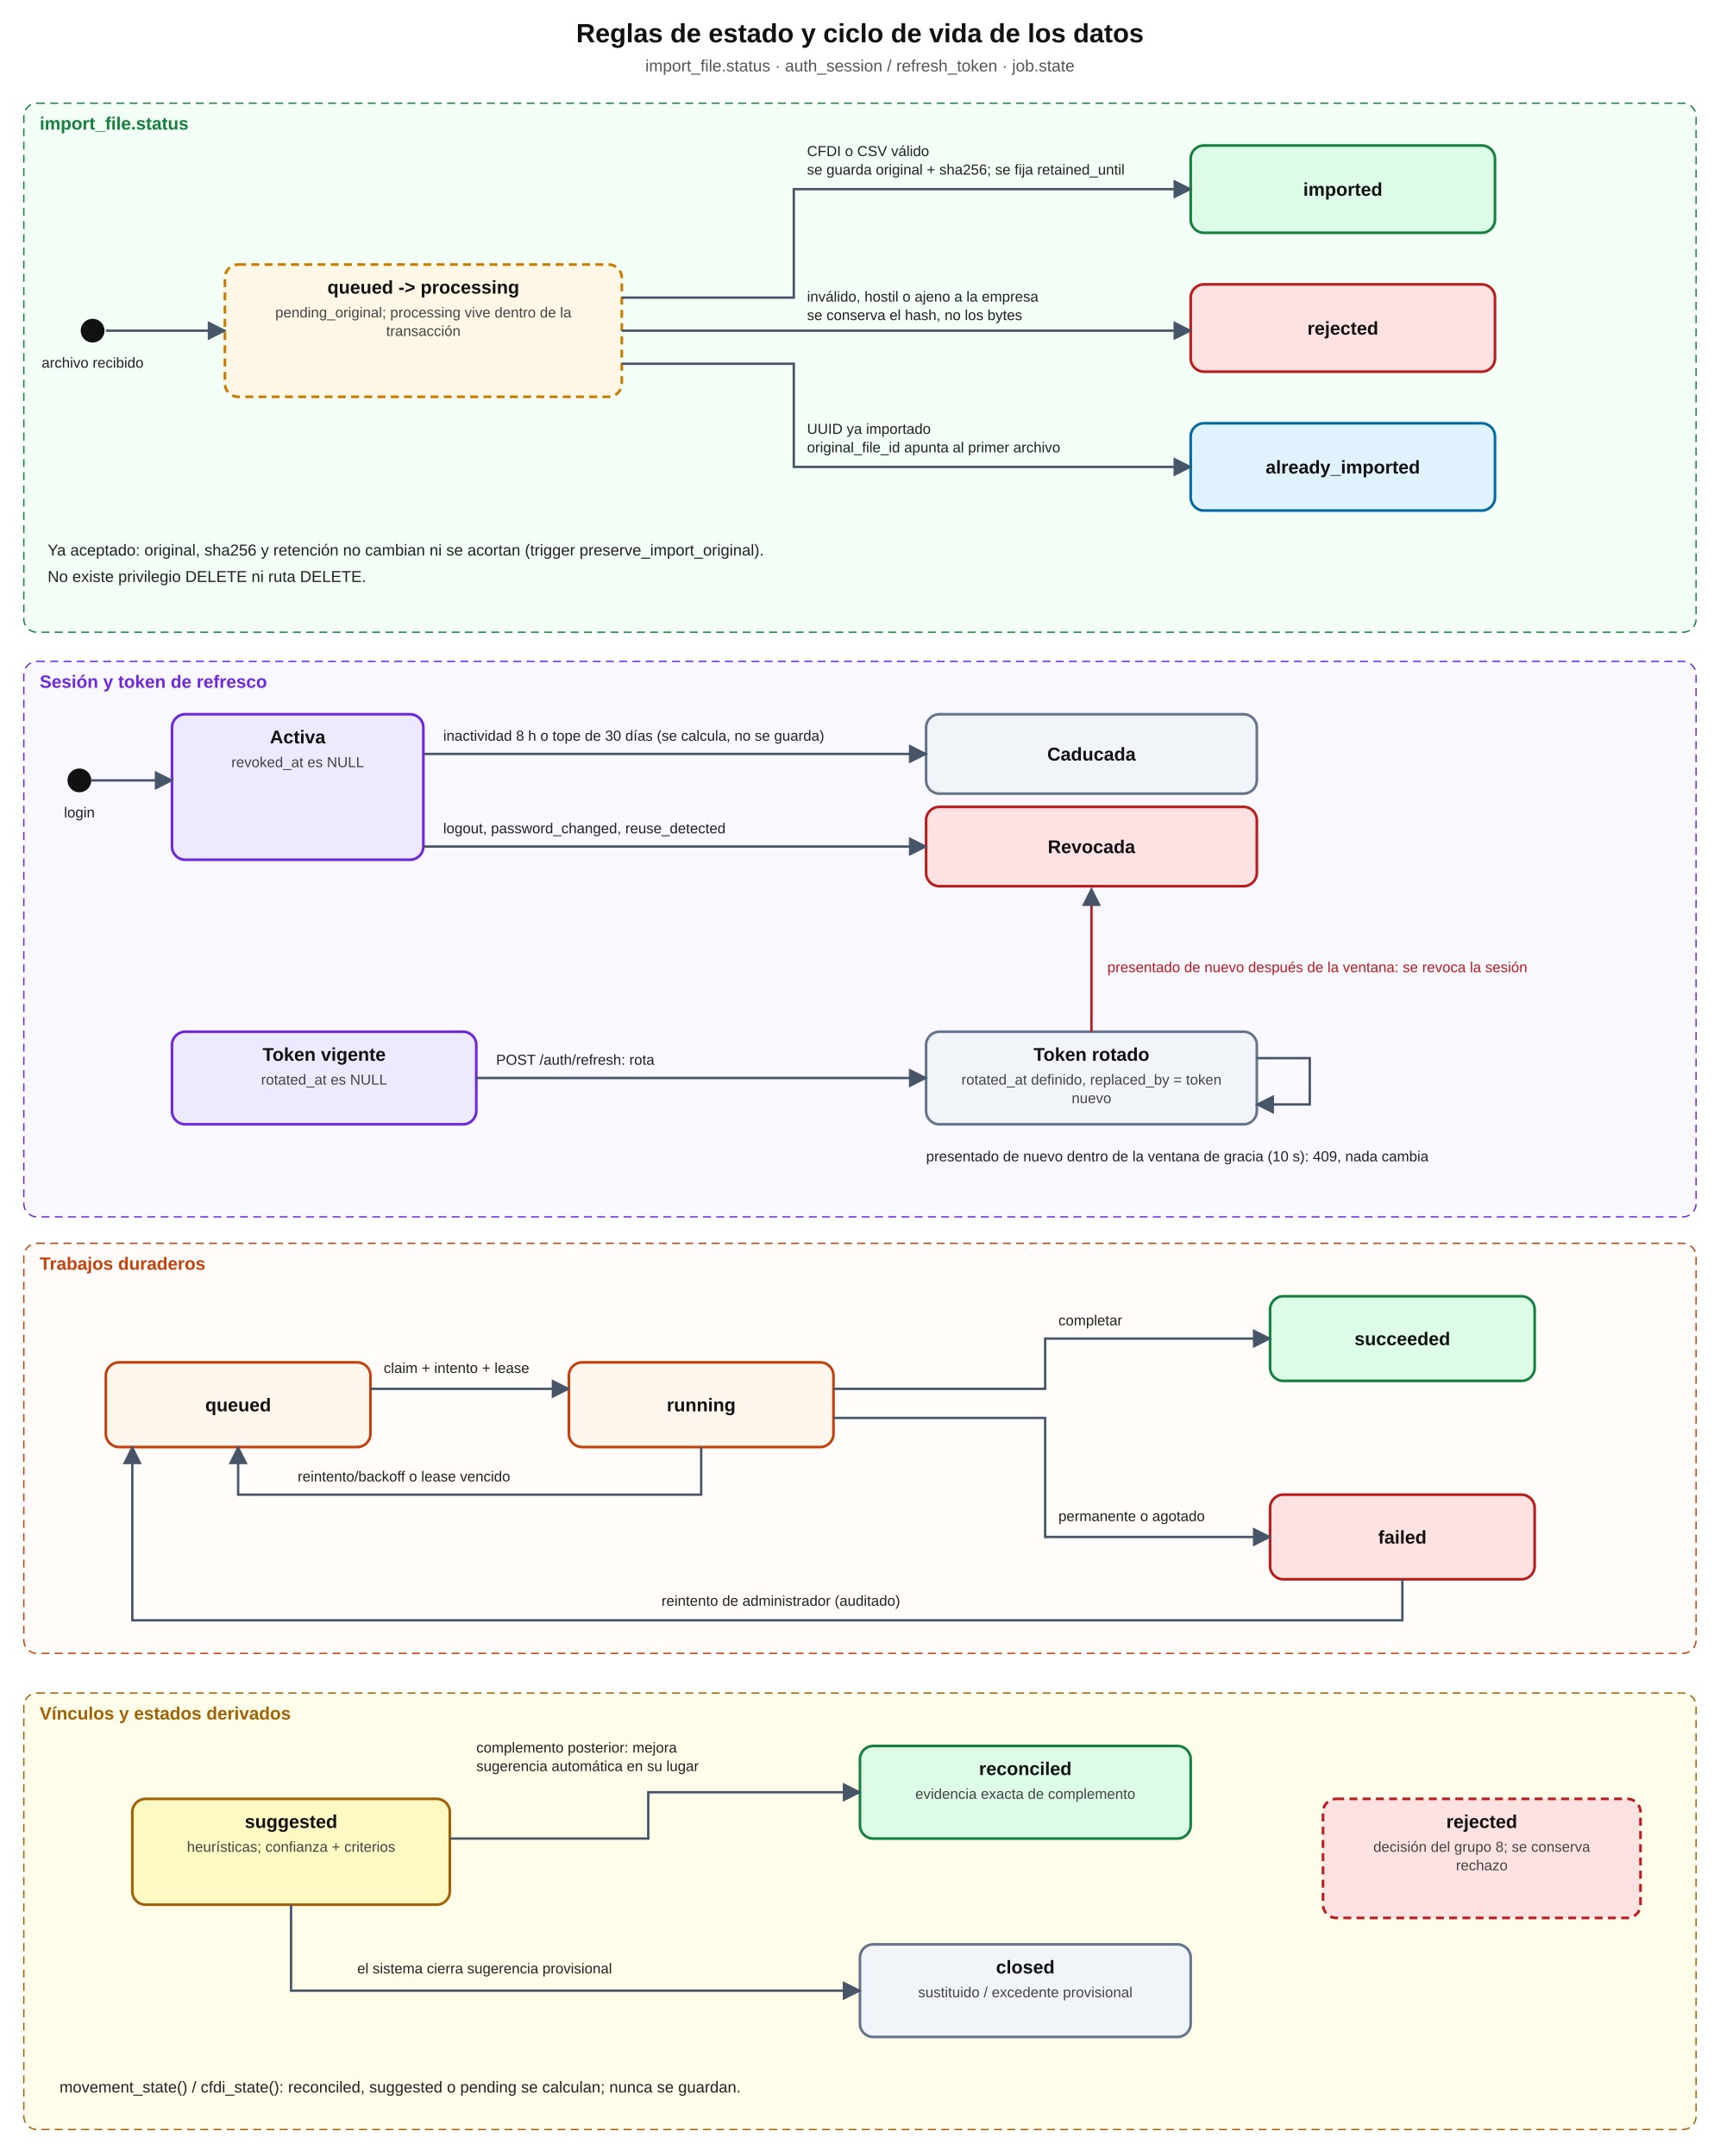
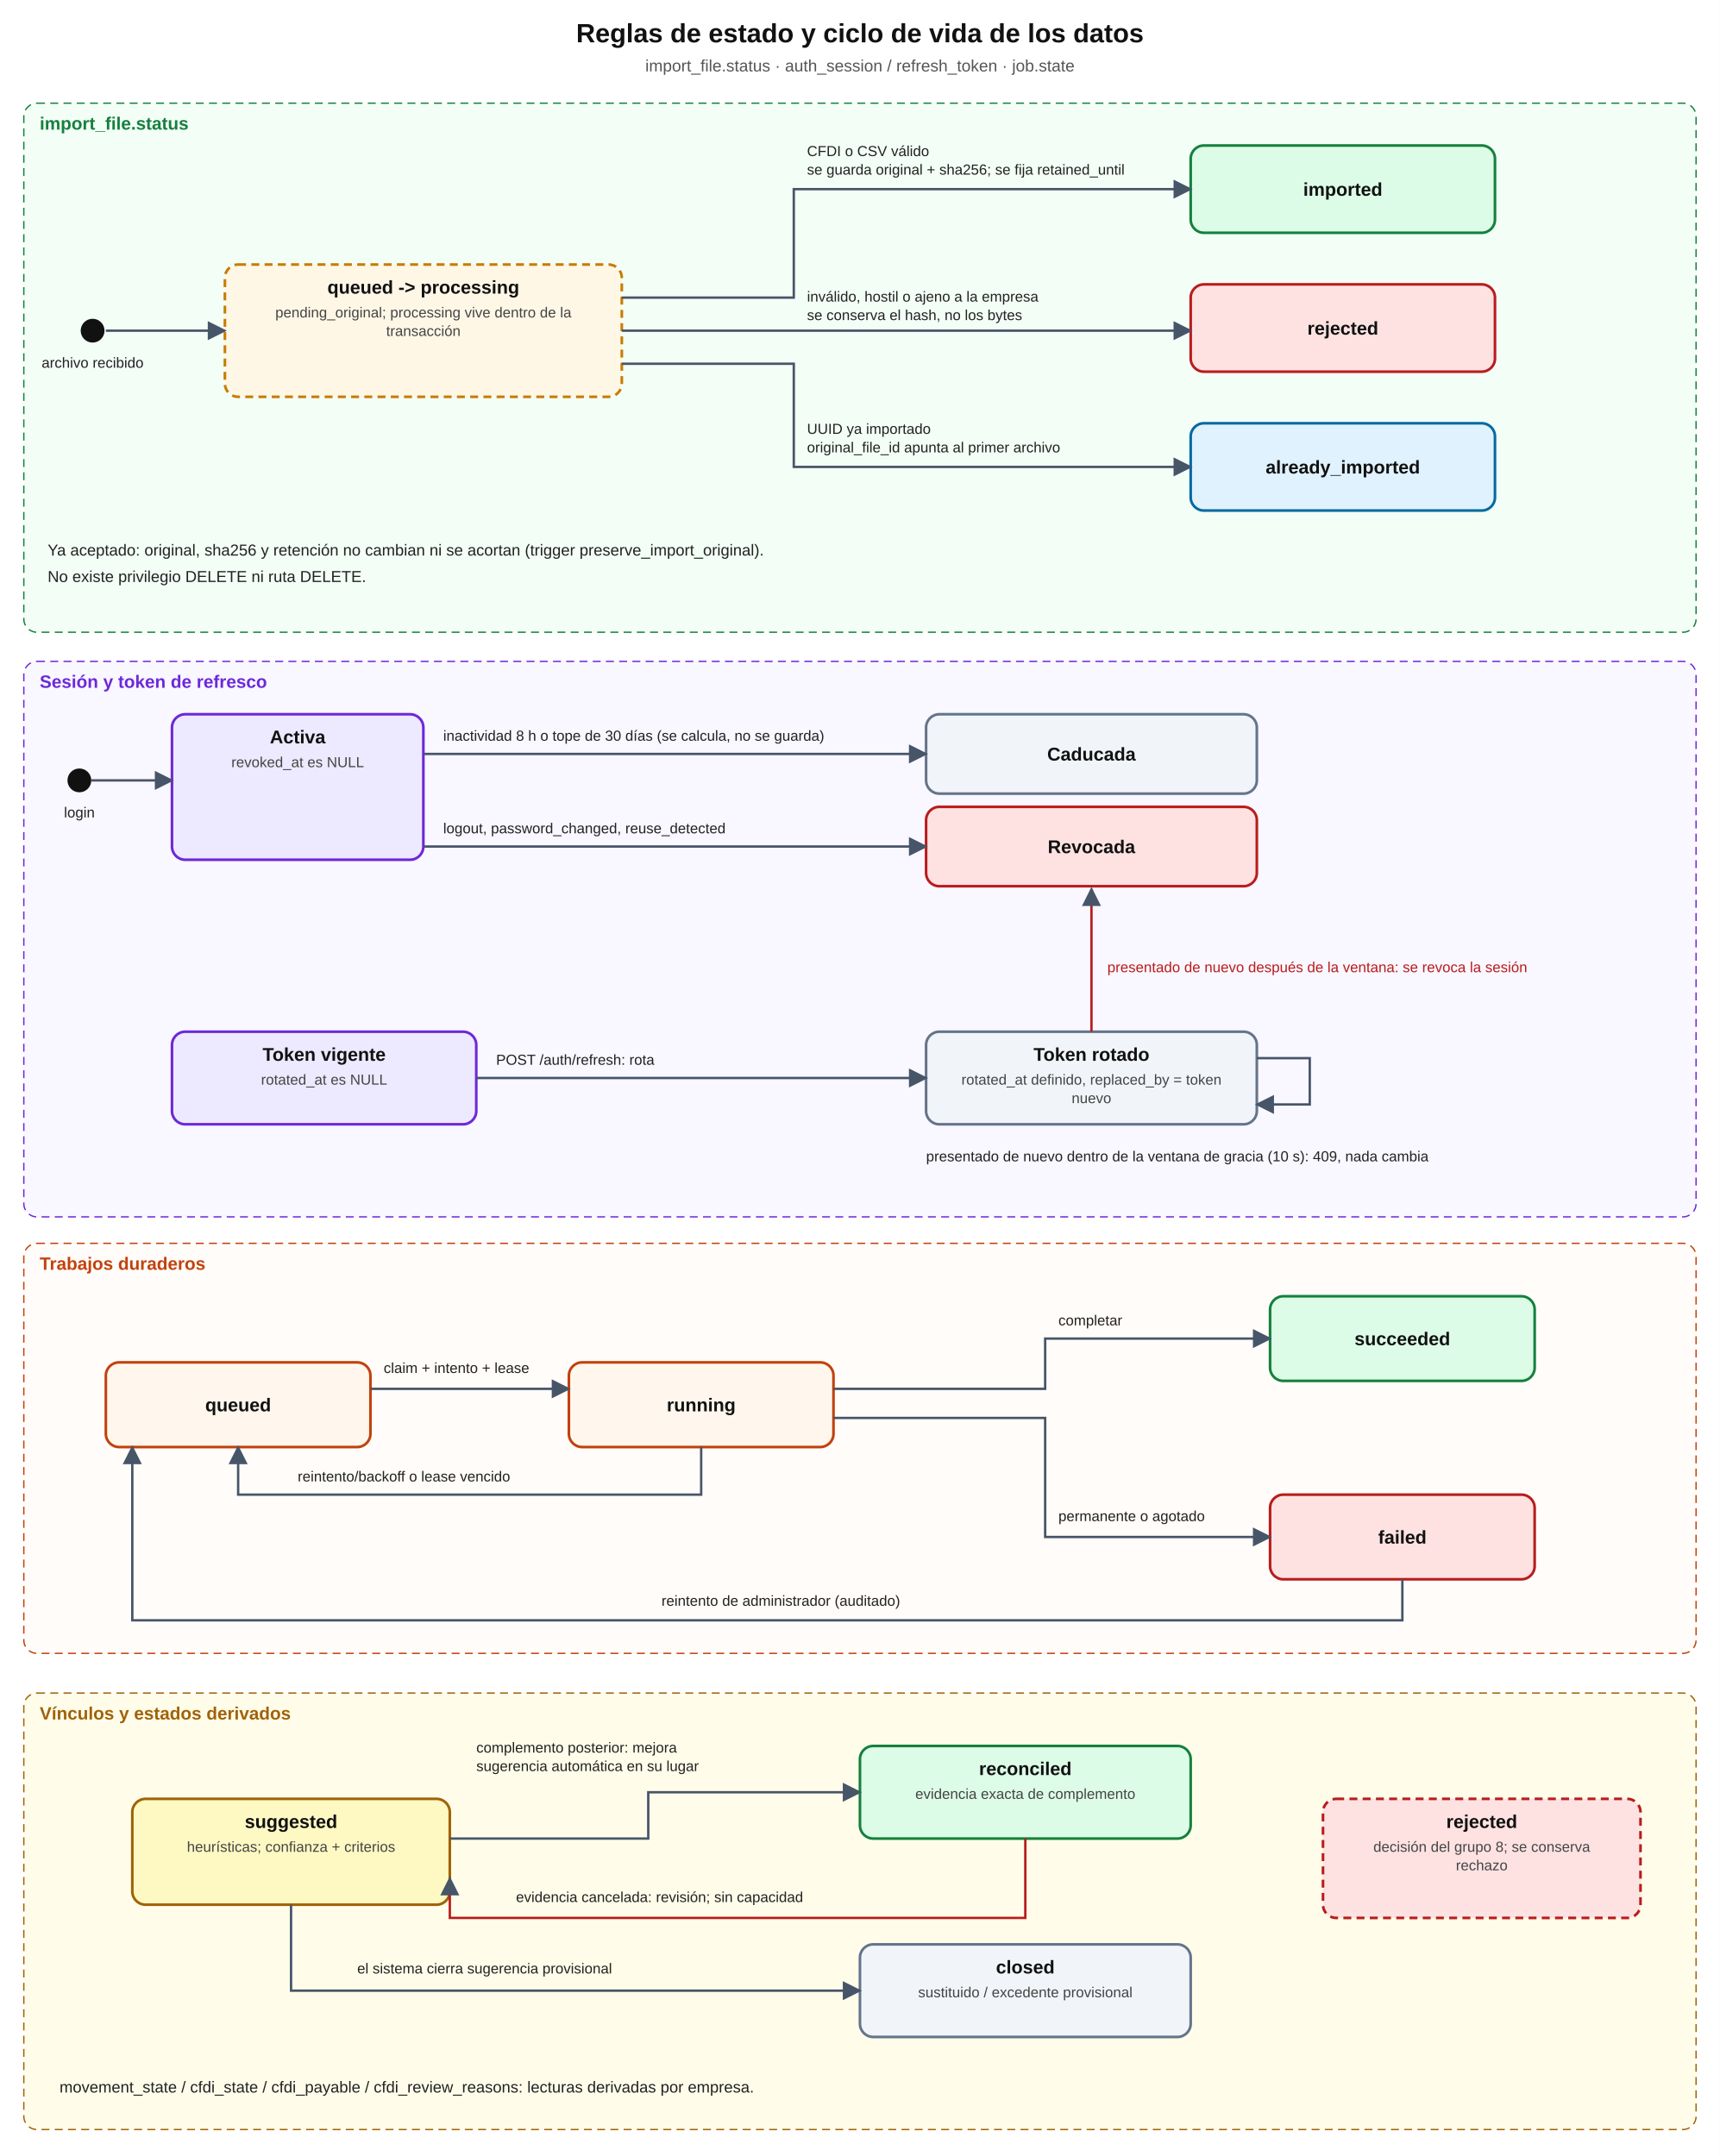
<svg xmlns="http://www.w3.org/2000/svg" width="1300" height="1630" viewBox="0 0 1300 1630" font-family="Liberation Sans, Arial, sans-serif">
  <rect width="1300" height="1630" fill="#fff" />
  <text x="650.0" y="32" text-anchor="middle" font-size="20" font-weight="bold" fill="#111">Reglas de estado y ciclo de vida de los datos</text>
  <text x="650.0" y="54" text-anchor="middle" font-size="12.5" fill="#555">import_file.status · auth_session / refresh_token · job.state</text>
  <defs>
    <marker id="arr" viewBox="0 0 10 10" refX="9" refY="5" markerWidth="8" markerHeight="8" orient="auto-start-reverse">
      <path d="M0 0 L10 5 L0 10 z" fill="#475569" />
    </marker>
  </defs>
  <rect x="18" y="78" width="1264" height="400" rx="10" fill="#dcfce7" fill-opacity="0.35" stroke="#15803d" stroke-dasharray="6 4" />
  <text x="30" y="98" font-size="13.5" font-weight="bold" fill="#15803d">import_file.status</text>
  <circle cx="70" cy="250" r="9" fill="#111" />
  <text x="70" y="278" text-anchor="middle" font-size="11" fill="#222">archivo recibido</text>
  <rect x="170" y="200" width="300" height="100" rx="10" fill="#fff7e6" stroke="#c77c00" stroke-width="2" stroke-dasharray="6 4" />
  <text x="320.0" y="222" text-anchor="middle" font-size="14" font-weight="bold" fill="#111">queued -&gt; processing</text>
  <text x="320.0" y="240" text-anchor="middle" font-size="11" fill="#444">pending_original; processing vive dentro de la</text>
  <text x="320.0" y="254" text-anchor="middle" font-size="11" fill="#444">transacción</text>
  <path d="M80 250 L170 250" fill="none" stroke="#475569" stroke-width="1.8" marker-end="url(#arr)" />
  <rect x="900" y="110" width="230" height="66" rx="10" fill="#dcfce7" stroke="#15803d" stroke-width="2" />
  <text x="1015.0" y="148.0" text-anchor="middle" font-size="14" font-weight="bold" fill="#111">imported</text>
  <rect x="900" y="215" width="230" height="66" rx="10" fill="#fee2e2" stroke="#b91c1c" stroke-width="2" />
  <text x="1015.0" y="253.0" text-anchor="middle" font-size="14" font-weight="bold" fill="#111">rejected</text>
  <rect x="900" y="320" width="230" height="66" rx="10" fill="#e0f2fe" stroke="#0369a1" stroke-width="2" />
  <text x="1015.0" y="358.0" text-anchor="middle" font-size="14" font-weight="bold" fill="#111">already_imported</text>
  <path d="M470 225 L600 225 L600 143 L900 143" fill="none" stroke="#475569" stroke-width="1.8" marker-end="url(#arr)" />
  <text x="610" y="118" font-size="11" fill="#222" text-anchor="start">CFDI o CSV válido</text>
  <text x="610" y="132" font-size="11" fill="#222" text-anchor="start">se guarda original + sha256; se fija retained_until</text>
  <path d="M470 250 L900 250" fill="none" stroke="#475569" stroke-width="1.8" marker-end="url(#arr)" />
  <text x="610" y="228" font-size="11" fill="#222" text-anchor="start">inválido, hostil o ajeno a la empresa</text>
  <text x="610" y="242" font-size="11" fill="#222" text-anchor="start">se conserva el hash, no los bytes</text>
  <path d="M470 275 L600 275 L600 353 L900 353" fill="none" stroke="#475569" stroke-width="1.8" marker-end="url(#arr)" />
  <text x="610" y="328" font-size="11" fill="#222" text-anchor="start">UUID ya importado</text>
  <text x="610" y="342" font-size="11" fill="#222" text-anchor="start">original_file_id apunta al primer archivo</text>
  <text x="36" y="420" font-size="12" fill="#222">Ya aceptado: original, sha256 y retención no cambian ni se acortan (trigger preserve_import_original).</text>
  <text x="36" y="440" font-size="12" fill="#222">No existe privilegio DELETE ni ruta DELETE.</text>
  <rect x="18" y="500" width="1264" height="420" rx="10" fill="#ede9fe" fill-opacity="0.35" stroke="#6d28d9" stroke-dasharray="6 4" />
  <text x="30" y="520" font-size="13.5" font-weight="bold" fill="#6d28d9">Sesión y token de refresco</text>
  <circle cx="60" cy="590" r="9" fill="#111" />
  <text x="60" y="618" text-anchor="middle" font-size="11" fill="#222">login</text>
  <rect x="130" y="540" width="190" height="110" rx="10" fill="#ede9fe" stroke="#6d28d9" stroke-width="2" />
  <text x="225.0" y="562" text-anchor="middle" font-size="14" font-weight="bold" fill="#111">Activa</text>
  <text x="225.0" y="580" text-anchor="middle" font-size="11" fill="#444">revoked_at es NULL</text>
  <path d="M69 590 L130 590" fill="none" stroke="#475569" stroke-width="1.8" marker-end="url(#arr)" />
  <rect x="700" y="540" width="250" height="60" rx="10" fill="#f1f5f9" stroke="#64748b" stroke-width="2" />
  <text x="825.0" y="575.0" text-anchor="middle" font-size="14" font-weight="bold" fill="#111">Caducada</text>
  <rect x="700" y="610" width="250" height="60" rx="10" fill="#fee2e2" stroke="#b91c1c" stroke-width="2" />
  <text x="825.0" y="645.0" text-anchor="middle" font-size="14" font-weight="bold" fill="#111">Revocada</text>
  <path d="M320 570 L700 570" fill="none" stroke="#475569" stroke-width="1.8" marker-end="url(#arr)" />
  <text x="335" y="560" font-size="11" fill="#222" text-anchor="start">inactividad 8 h o tope de 30 días (se calcula, no se guarda)</text>
  <path d="M320 640 L700 640" fill="none" stroke="#475569" stroke-width="1.8" marker-end="url(#arr)" />
  <text x="335" y="630" font-size="11" fill="#222" text-anchor="start">logout, password_changed, reuse_detected</text>
  <rect x="130" y="780" width="230" height="70" rx="10" fill="#ede9fe" stroke="#6d28d9" stroke-width="2" />
  <text x="245.0" y="802" text-anchor="middle" font-size="14" font-weight="bold" fill="#111">Token vigente</text>
  <text x="245.0" y="820" text-anchor="middle" font-size="11" fill="#444">rotated_at es NULL</text>
  <rect x="700" y="780" width="250" height="70" rx="10" fill="#f1f5f9" stroke="#64748b" stroke-width="2" />
  <text x="825.0" y="802" text-anchor="middle" font-size="14" font-weight="bold" fill="#111">Token rotado</text>
  <text x="825.0" y="820" text-anchor="middle" font-size="11" fill="#444">rotated_at definido, replaced_by = token</text>
  <text x="825.0" y="834" text-anchor="middle" font-size="11" fill="#444">nuevo</text>
  <path d="M360 815 L700 815" fill="none" stroke="#475569" stroke-width="1.8" marker-end="url(#arr)" />
  <text x="375" y="805" font-size="11" fill="#222" text-anchor="start">POST /auth/refresh: rota</text>
  <path d="M950 800 L990 800 L990 835 L950 835" fill="none" stroke="#475569" stroke-width="1.8" marker-end="url(#arr)" />
  <text x="700" y="878" font-size="11" fill="#222">presentado de nuevo dentro de la ventana de gracia (10 s): 409, nada cambia</text>
  <path d="M825 780 L825 672" fill="none" stroke="#b91c1c" stroke-width="1.8" marker-end="url(#arr)" />
  <text x="837" y="735" font-size="11" fill="#b91c1c">presentado de nuevo después de la ventana: se revoca la sesión</text>
  <rect x="18" y="940" width="1264" height="310" rx="10" fill="#fff7ed" fill-opacity="0.35" stroke="#c2410c" stroke-dasharray="6 4" />
  <text x="30" y="960" font-size="13.5" font-weight="bold" fill="#c2410c">Trabajos duraderos</text>
  <rect x="80" y="1030" width="200" height="64" rx="10" fill="#fff7ed" stroke="#c2410c" stroke-width="2" />
  <text x="180.0" y="1067.0" text-anchor="middle" font-size="14" font-weight="bold" fill="#111">queued</text>
  <rect x="430" y="1030" width="200" height="64" rx="10" fill="#fff7ed" stroke="#c2410c" stroke-width="2" />
  <text x="530.0" y="1067.0" text-anchor="middle" font-size="14" font-weight="bold" fill="#111">running</text>
  <rect x="960" y="980" width="200" height="64" rx="10" fill="#dcfce7" stroke="#15803d" stroke-width="2" />
  <text x="1060.0" y="1017.0" text-anchor="middle" font-size="14" font-weight="bold" fill="#111">succeeded</text>
  <rect x="960" y="1130" width="200" height="64" rx="10" fill="#fee2e2" stroke="#b91c1c" stroke-width="2" />
  <text x="1060.0" y="1167.0" text-anchor="middle" font-size="14" font-weight="bold" fill="#111">failed</text>
  <path d="M280 1050 L430 1050" fill="none" stroke="#475569" stroke-width="1.8" marker-end="url(#arr)" />
  <text x="290" y="1038" font-size="11" fill="#222" text-anchor="start">claim + intento + lease</text>
  <path d="M630 1050 L790 1050 L790 1012 L960 1012" fill="none" stroke="#475569" stroke-width="1.8" marker-end="url(#arr)" />
  <text x="800" y="1002" font-size="11" fill="#222" text-anchor="start">completar</text>
  <path d="M630 1072 L790 1072 L790 1162 L960 1162" fill="none" stroke="#475569" stroke-width="1.8" marker-end="url(#arr)" />
  <text x="800" y="1150" font-size="11" fill="#222" text-anchor="start">permanente o agotado</text>
  <path d="M530 1094 L530 1130 L180 1130 L180 1094" fill="none" stroke="#475569" stroke-width="1.8" marker-end="url(#arr)" />
  <text x="225" y="1120" font-size="11" fill="#222" text-anchor="start">reintento/backoff o lease vencido</text>
  <path d="M1060 1194 L1060 1225 L100 1225 L100 1094" fill="none" stroke="#475569" stroke-width="1.8" marker-end="url(#arr)" />
  <text x="500" y="1214" font-size="11" fill="#222" text-anchor="start">reintento de administrador (auditado)</text>
  <rect x="18" y="1280" width="1264" height="330" rx="10" fill="#fef9c3" fill-opacity="0.35" stroke="#a16207" stroke-dasharray="6 4" />
  <text x="30" y="1300" font-size="13.5" font-weight="bold" fill="#a16207">Vínculos y estados derivados</text>
  <rect x="100" y="1360" width="240" height="80" rx="10" fill="#fef9c3" stroke="#a16207" stroke-width="2" />
  <text x="220.0" y="1382" text-anchor="middle" font-size="14" font-weight="bold" fill="#111">suggested</text>
  <text x="220.0" y="1400" text-anchor="middle" font-size="11" fill="#444">heurísticas; confianza + criterios</text>
  <rect x="650" y="1320" width="250" height="70" rx="10" fill="#dcfce7" stroke="#15803d" stroke-width="2" />
  <text x="775.0" y="1342" text-anchor="middle" font-size="14" font-weight="bold" fill="#111">reconciled</text>
  <text x="775.0" y="1360" text-anchor="middle" font-size="11" fill="#444">evidencia exacta de complemento</text>
  <rect x="650" y="1470" width="250" height="70" rx="10" fill="#f1f5f9" stroke="#64748b" stroke-width="2" />
  <text x="775.0" y="1492" text-anchor="middle" font-size="14" font-weight="bold" fill="#111">closed</text>
  <text x="775.0" y="1510" text-anchor="middle" font-size="11" fill="#444">sustituido / excedente provisional</text>
  <rect x="1000" y="1360" width="240" height="90" rx="10" fill="#fee2e2" stroke="#b91c1c" stroke-width="2" stroke-dasharray="6 4" />
  <text x="1120.0" y="1382" text-anchor="middle" font-size="14" font-weight="bold" fill="#111">rejected</text>
  <text x="1120.0" y="1400" text-anchor="middle" font-size="11" fill="#444">decisión del grupo 8; se conserva</text>
  <text x="1120.0" y="1414" text-anchor="middle" font-size="11" fill="#444">rechazo</text>
  <path d="M340 1390 L490 1390 L490 1355 L650 1355" fill="none" stroke="#475569" stroke-width="1.8" marker-end="url(#arr)" />
  <text x="360" y="1325" font-size="11" fill="#222" text-anchor="start">complemento posterior: mejora</text>
  <text x="360" y="1339" font-size="11" fill="#222" text-anchor="start">sugerencia automática en su lugar</text>
  <path d="M220 1440 L220 1505 L650 1505" fill="none" stroke="#475569" stroke-width="1.8" marker-end="url(#arr)" />
  <text x="270" y="1492" font-size="11" fill="#222" text-anchor="start">el sistema cierra sugerencia provisional</text>
-   <text x="45" y="1582" font-size="12" fill="#222">movement_state() / cfdi_state(): reconciled, suggested o pending se calculan; nunca se guardan.</text>
+   <path d="M775 1390 L775 1450 L340 1450 L340 1420" fill="none" stroke="#b91c1c" stroke-width="1.8" marker-end="url(#arr)" />
+   <text x="390" y="1438" font-size="11" fill="#222" text-anchor="start">evidencia cancelada: revisión; sin capacidad</text>
+   <text x="45" y="1582" font-size="12" fill="#222">movement_state / cfdi_state / cfdi_payable / cfdi_review_reasons: lecturas derivadas por empresa.</text>
</svg>
